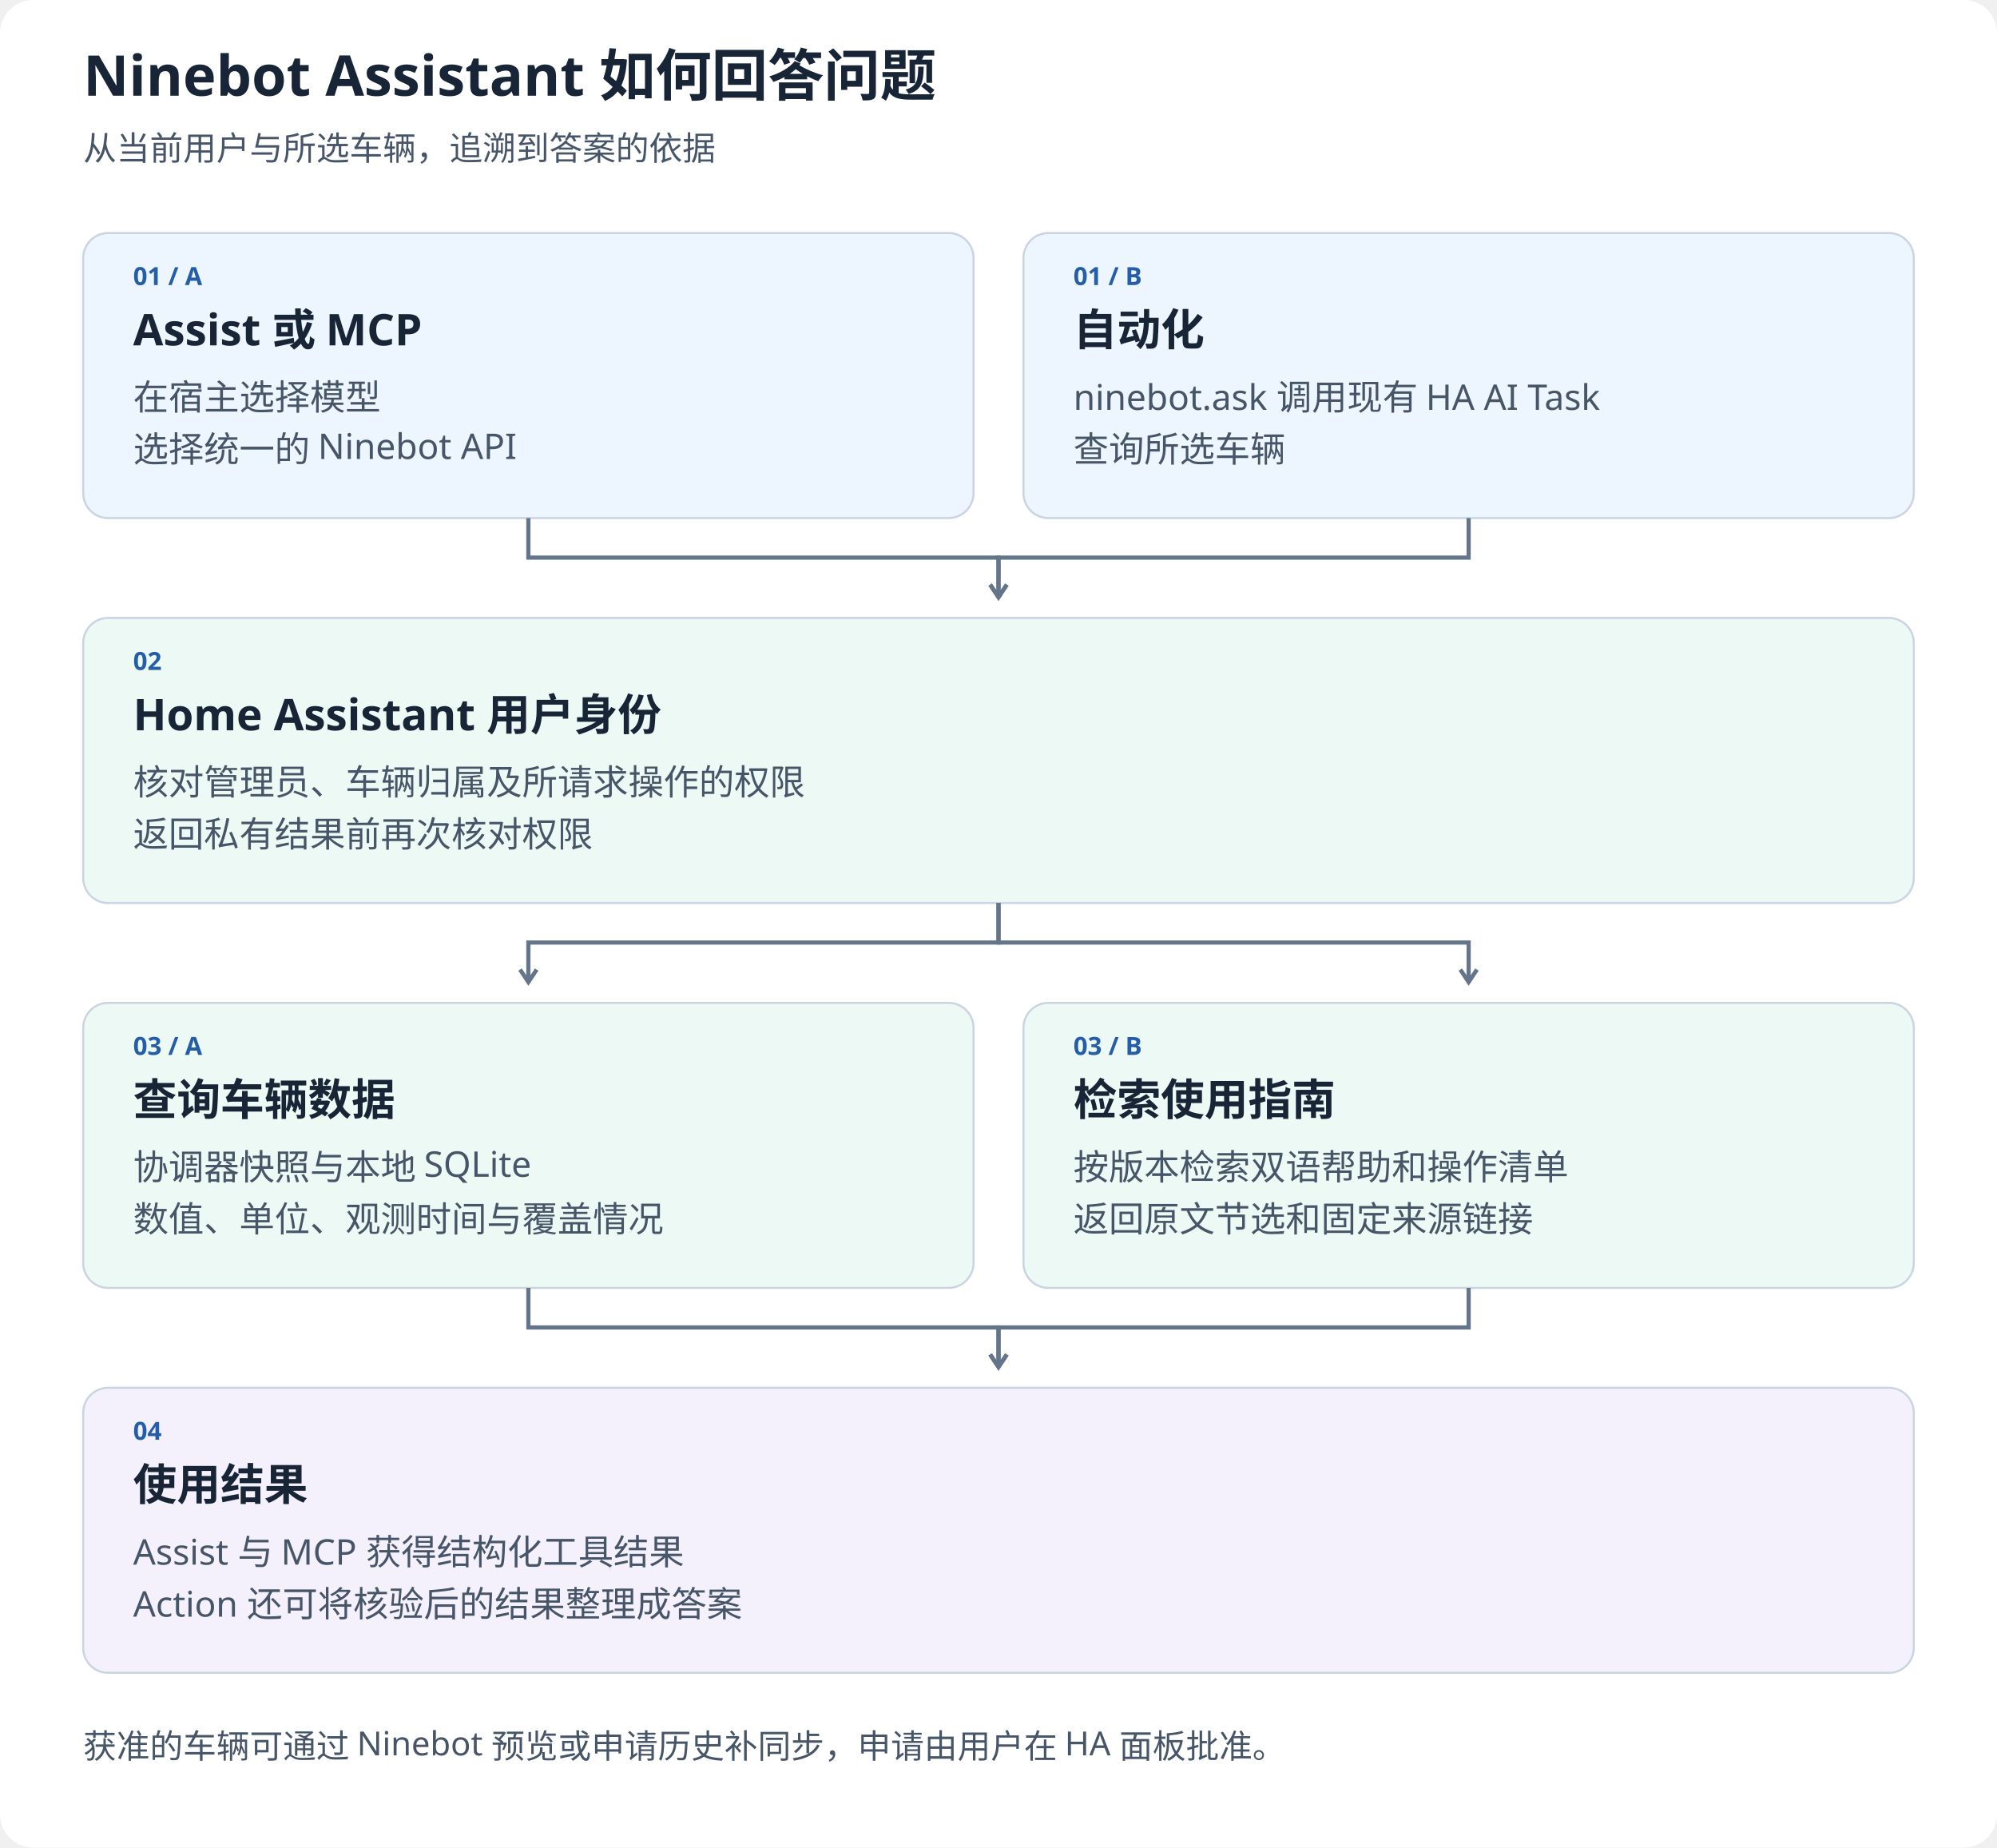
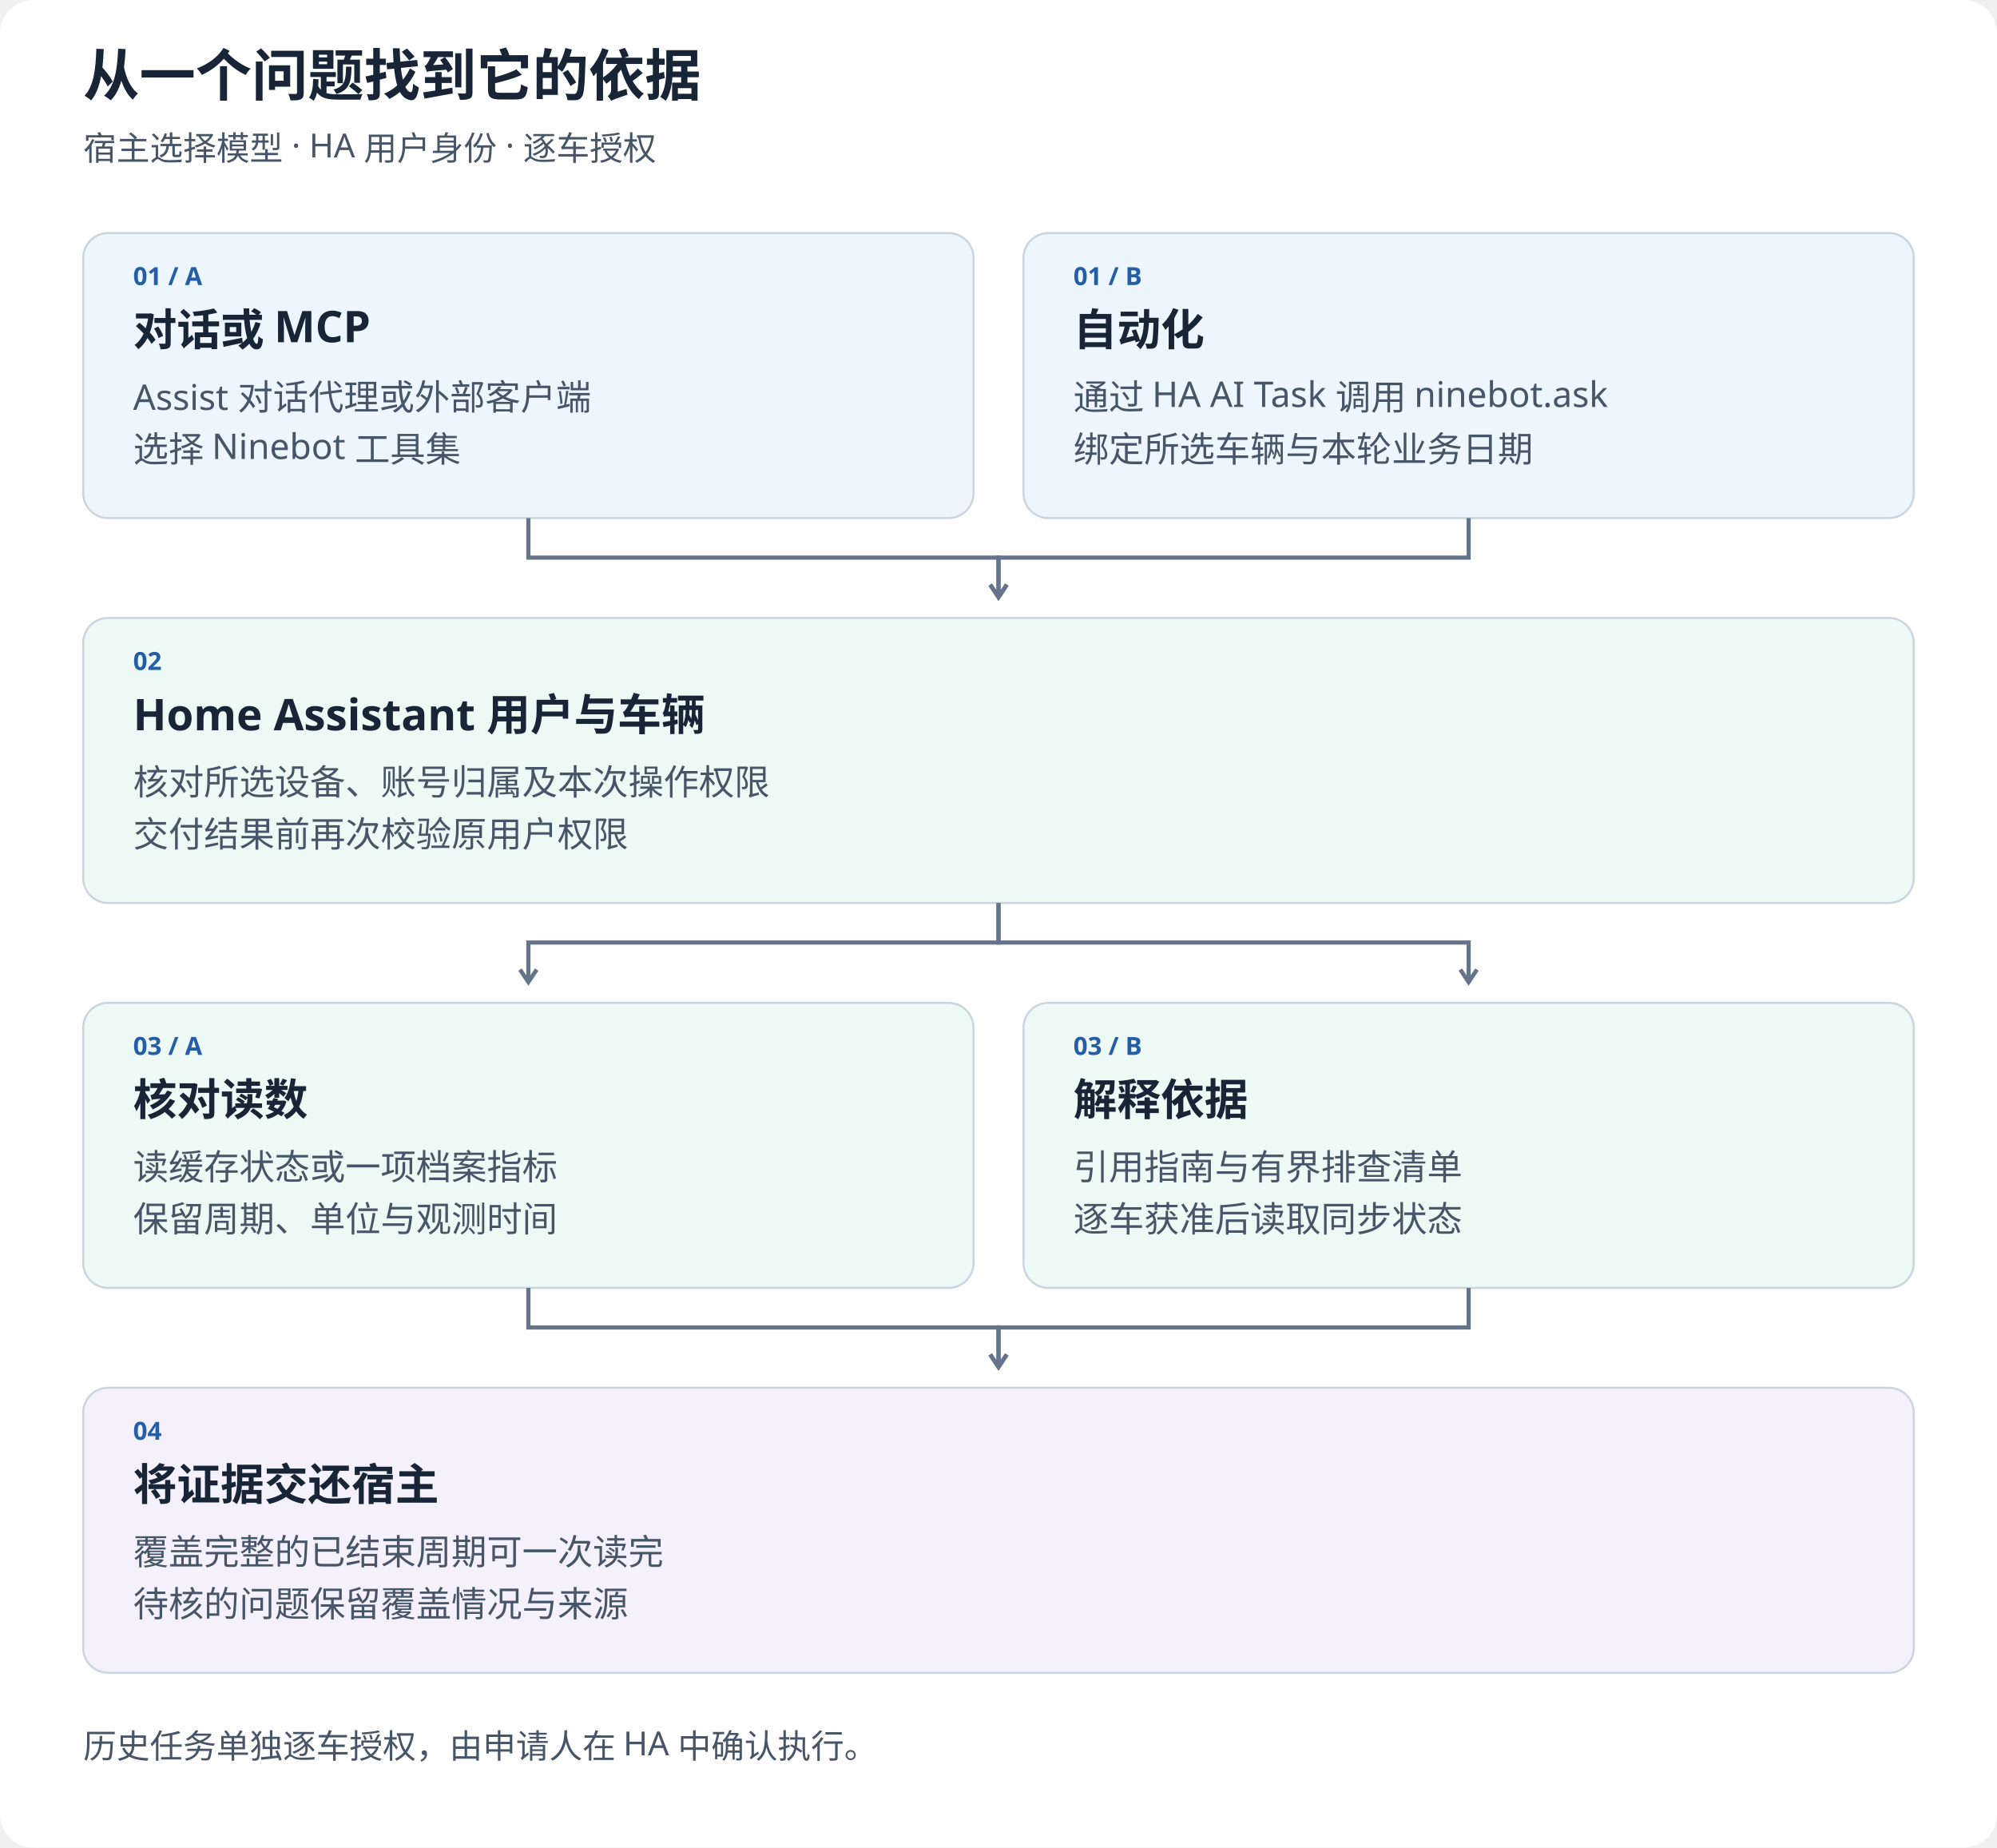
<svg xmlns="http://www.w3.org/2000/svg" width="960" height="888" viewBox="0 0 960 888" role="img" aria-labelledby="title desc" xml:lang="zh-Hans">
  <style>text {font-family: -apple-system, BlinkMacSystemFont, "Segoe UI", "Noto Sans", "PingFang SC", "Microsoft YaHei", sans-serif}</style>
  <rect width="960" height="888" rx="16" fill="#ffffff" />
-   <text x="40" y="46" font-size="27" font-weight="700" fill="#182536">Ninebot Assistant 如何回答问题</text>
-   <text x="40" y="77" font-size="16" font-weight="400" fill="#475569">从当前用户与所选车辆，追溯到答案的依据</text>
+   <text x="40" y="46" font-size="27" font-weight="700" fill="#182536">从一个问题找到它的依据</text>
+   <text x="40" y="77" font-size="16" font-weight="400" fill="#475569">宿主选择模型 · HA 用户身份 · 逐车授权</text>
  <rect x="40" y="112" width="428" height="137" rx="12" fill="#edf5ff" stroke="#cbd5e1" />
  <text x="64" y="137" font-size="12" font-weight="700" fill="#245da8">01 / A</text>
-   <text x="64" y="166" font-size="21" font-weight="650" fill="#182536">Assist 或 MCP</text>
-   <text x="64" y="197" font-size="17" font-weight="400" fill="#475569">在宿主选择模型</text>
-   <text x="64" y="222" font-size="17" font-weight="400" fill="#475569">选择统一的 Ninebot API</text>
+   <text x="64" y="166" font-size="21" font-weight="650" fill="#182536">对话或 MCP</text>
+   <text x="64" y="197" font-size="17" font-weight="400" fill="#475569">Assist 对话代理或外部客户端</text>
+   <text x="64" y="222" font-size="17" font-weight="400" fill="#475569">选择 Ninebot 工具集</text>
  <rect x="492" y="112" width="428" height="137" rx="12" fill="#edf5ff" stroke="#cbd5e1" />
  <text x="516" y="137" font-size="12" font-weight="700" fill="#245da8">01 / B</text>
  <text x="516" y="166" font-size="21" font-weight="650" fill="#182536">自动化</text>
-   <text x="516" y="197" font-size="17" font-weight="400" fill="#475569">ninebot.ask 调用现有 HA AI Task</text>
-   <text x="516" y="222" font-size="17" font-weight="400" fill="#475569">查询所选车辆</text>
+   <text x="516" y="197" font-size="17" font-weight="400" fill="#475569">通过 HA AI Task 调用 ninebot.ask</text>
+   <text x="516" y="222" font-size="17" font-weight="400" fill="#475569">绑定所选车辆与本轮业务日期</text>
  <path d="M254 249 V268 H480 V287" fill="none" stroke="#64748b" stroke-width="2" />
  <path d="M476 281 L480 287 L484 281" fill="none" stroke="#64748b" stroke-width="2" />
  <path d="M706 249 V268 H480 V287" fill="none" stroke="#64748b" stroke-width="2" />
  <path d="M476 281 L480 287 L484 281" fill="none" stroke="#64748b" stroke-width="2" />
  <rect x="40" y="297" width="880" height="137" rx="12" fill="#edf9f4" stroke="#cbd5e1" />
  <text x="64" y="322" font-size="12" font-weight="700" fill="#245da8">02</text>
-   <text x="64" y="351" font-size="21" font-weight="650" fill="#182536">Home Assistant 用户身份</text>
-   <text x="64" y="382" font-size="17" font-weight="400" fill="#475569">核对管理员、车辆归属及所请求操作的权限</text>
-   <text x="64" y="407" font-size="17" font-weight="400" fill="#475569">返回私有结果前再次核对权限</text>
+   <text x="64" y="351" font-size="21" font-weight="650" fill="#182536">Home Assistant 用户与车辆</text>
+   <text x="64" y="382" font-size="17" font-weight="400" fill="#475569">核对所选设备、账号归属及本次操作权限</text>
+   <text x="64" y="407" font-size="17" font-weight="400" fill="#475569">交付结果前再次校验原用户权限</text>
  <path d="M480 434 V453 H254 V472" fill="none" stroke="#64748b" stroke-width="2" />
  <path d="M250 466 L254 472 L258 466" fill="none" stroke="#64748b" stroke-width="2" />
  <path d="M480 434 V453 H706 V472" fill="none" stroke="#64748b" stroke-width="2" />
  <path d="M702 466 L706 472 L710 466" fill="none" stroke="#64748b" stroke-width="2" />
  <rect x="40" y="482" width="428" height="137" rx="12" fill="#edf9f4" stroke="#cbd5e1" />
  <text x="64" y="507" font-size="12" font-weight="700" fill="#245da8">03 / A</text>
-   <text x="64" y="536" font-size="21" font-weight="650" fill="#182536">查询车辆数据</text>
-   <text x="64" y="567" font-size="17" font-weight="400" fill="#475569">协调器快照与本地 SQLite</text>
-   <text x="64" y="592" font-size="17" font-weight="400" fill="#475569">数值、单位、观测时间与覆盖情况</text>
+   <text x="64" y="536" font-size="21" font-weight="650" fill="#182536">核对读数</text>
+   <text x="64" y="567" font-size="17" font-weight="400" fill="#475569">读缓存状态或一项档案指标</text>
+   <text x="64" y="592" font-size="17" font-weight="400" fill="#475569">保留周期、单位与观测时间</text>
  <rect x="492" y="482" width="428" height="137" rx="12" fill="#edf9f4" stroke="#cbd5e1" />
  <text x="516" y="507" font-size="12" font-weight="700" fill="#245da8">03 / B</text>
-   <text x="516" y="536" font-size="21" font-weight="650" fill="#182536">检索使用指南</text>
-   <text x="516" y="567" font-size="17" font-weight="400" fill="#475569">按版本检索双语帮助和操作清单</text>
-   <text x="516" y="592" font-size="17" font-weight="400" fill="#475569">返回原文节选和固定来源链接</text>
+   <text x="516" y="536" font-size="21" font-weight="650" fill="#182536">解释依据</text>
+   <text x="516" y="567" font-size="17" font-weight="400" fill="#475569">引用指南与有界排查清单</text>
+   <text x="516" y="592" font-size="17" font-weight="400" fill="#475569">逐车获准后读取同步状态</text>
  <path d="M254 619 V638 H480 V657" fill="none" stroke="#64748b" stroke-width="2" />
  <path d="M476 651 L480 657 L484 651" fill="none" stroke="#64748b" stroke-width="2" />
  <path d="M706 619 V638 H480 V657" fill="none" stroke="#64748b" stroke-width="2" />
  <path d="M476 651 L480 657 L484 651" fill="none" stroke="#64748b" stroke-width="2" />
  <rect x="40" y="667" width="880" height="137" rx="12" fill="#f5f1fc" stroke="#cbd5e1" />
  <text x="64" y="692" font-size="12" font-weight="700" fill="#245da8">04</text>
-   <text x="64" y="721" font-size="21" font-weight="650" fill="#182536">使用结果</text>
-   <text x="64" y="752" font-size="17" font-weight="400" fill="#475569">Assist 与 MCP 获得结构化工具结果</text>
-   <text x="64" y="777" font-size="17" font-weight="400" fill="#475569">Action 还可将核验后的结果整理成答案</text>
-   <text x="40" y="845" font-size="16" font-weight="400" fill="#475569">获准的车辆可通过 Ninebot 预览或申请历史补同步，申请由用户在 HA 面板批准。</text>
+   <text x="64" y="721" font-size="21" font-weight="650" fill="#182536">将证据交还宿主</text>
+   <text x="64" y="752" font-size="17" font-weight="400" fill="#475569">覆盖完整的已结束周期可一次读完</text>
+   <text x="64" y="777" font-size="17" font-weight="400" fill="#475569">待核的问题保留覆盖情况与来源</text>
+   <text x="40" y="845" font-size="16" font-weight="400" fill="#475569">历史任务单独逐车授权，由申请人在 HA 中确认执行。</text>
</svg>
